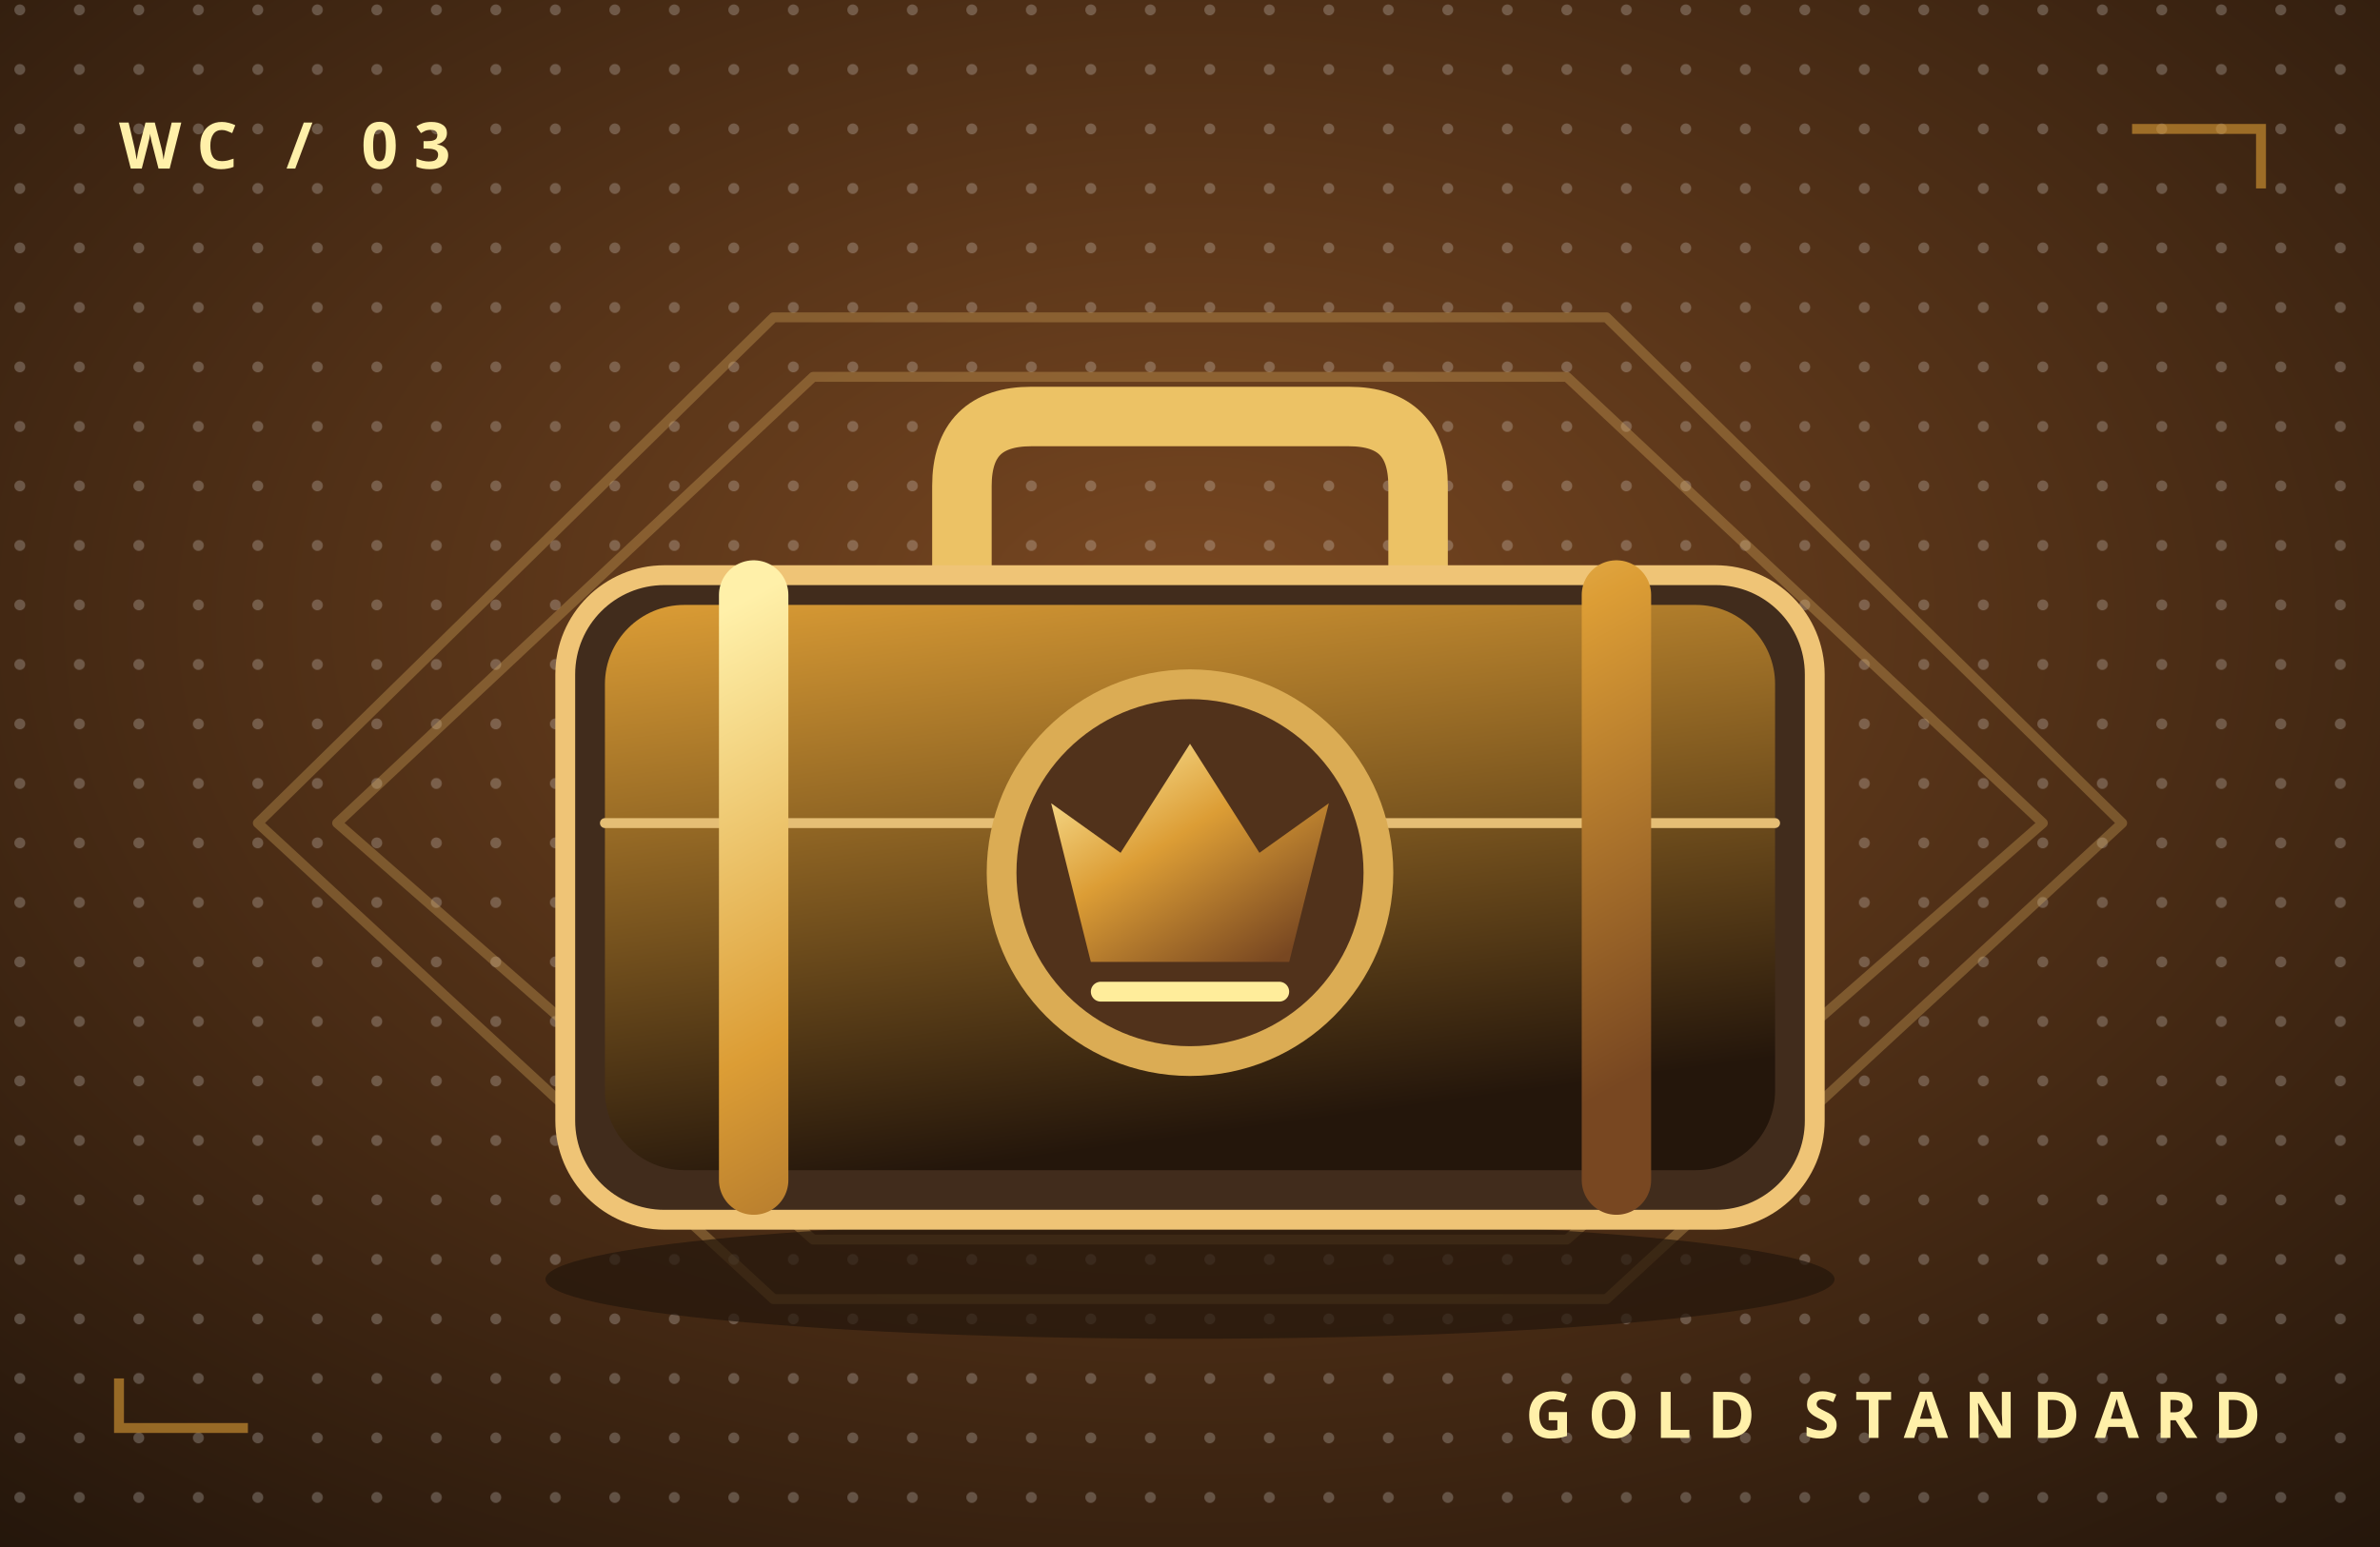
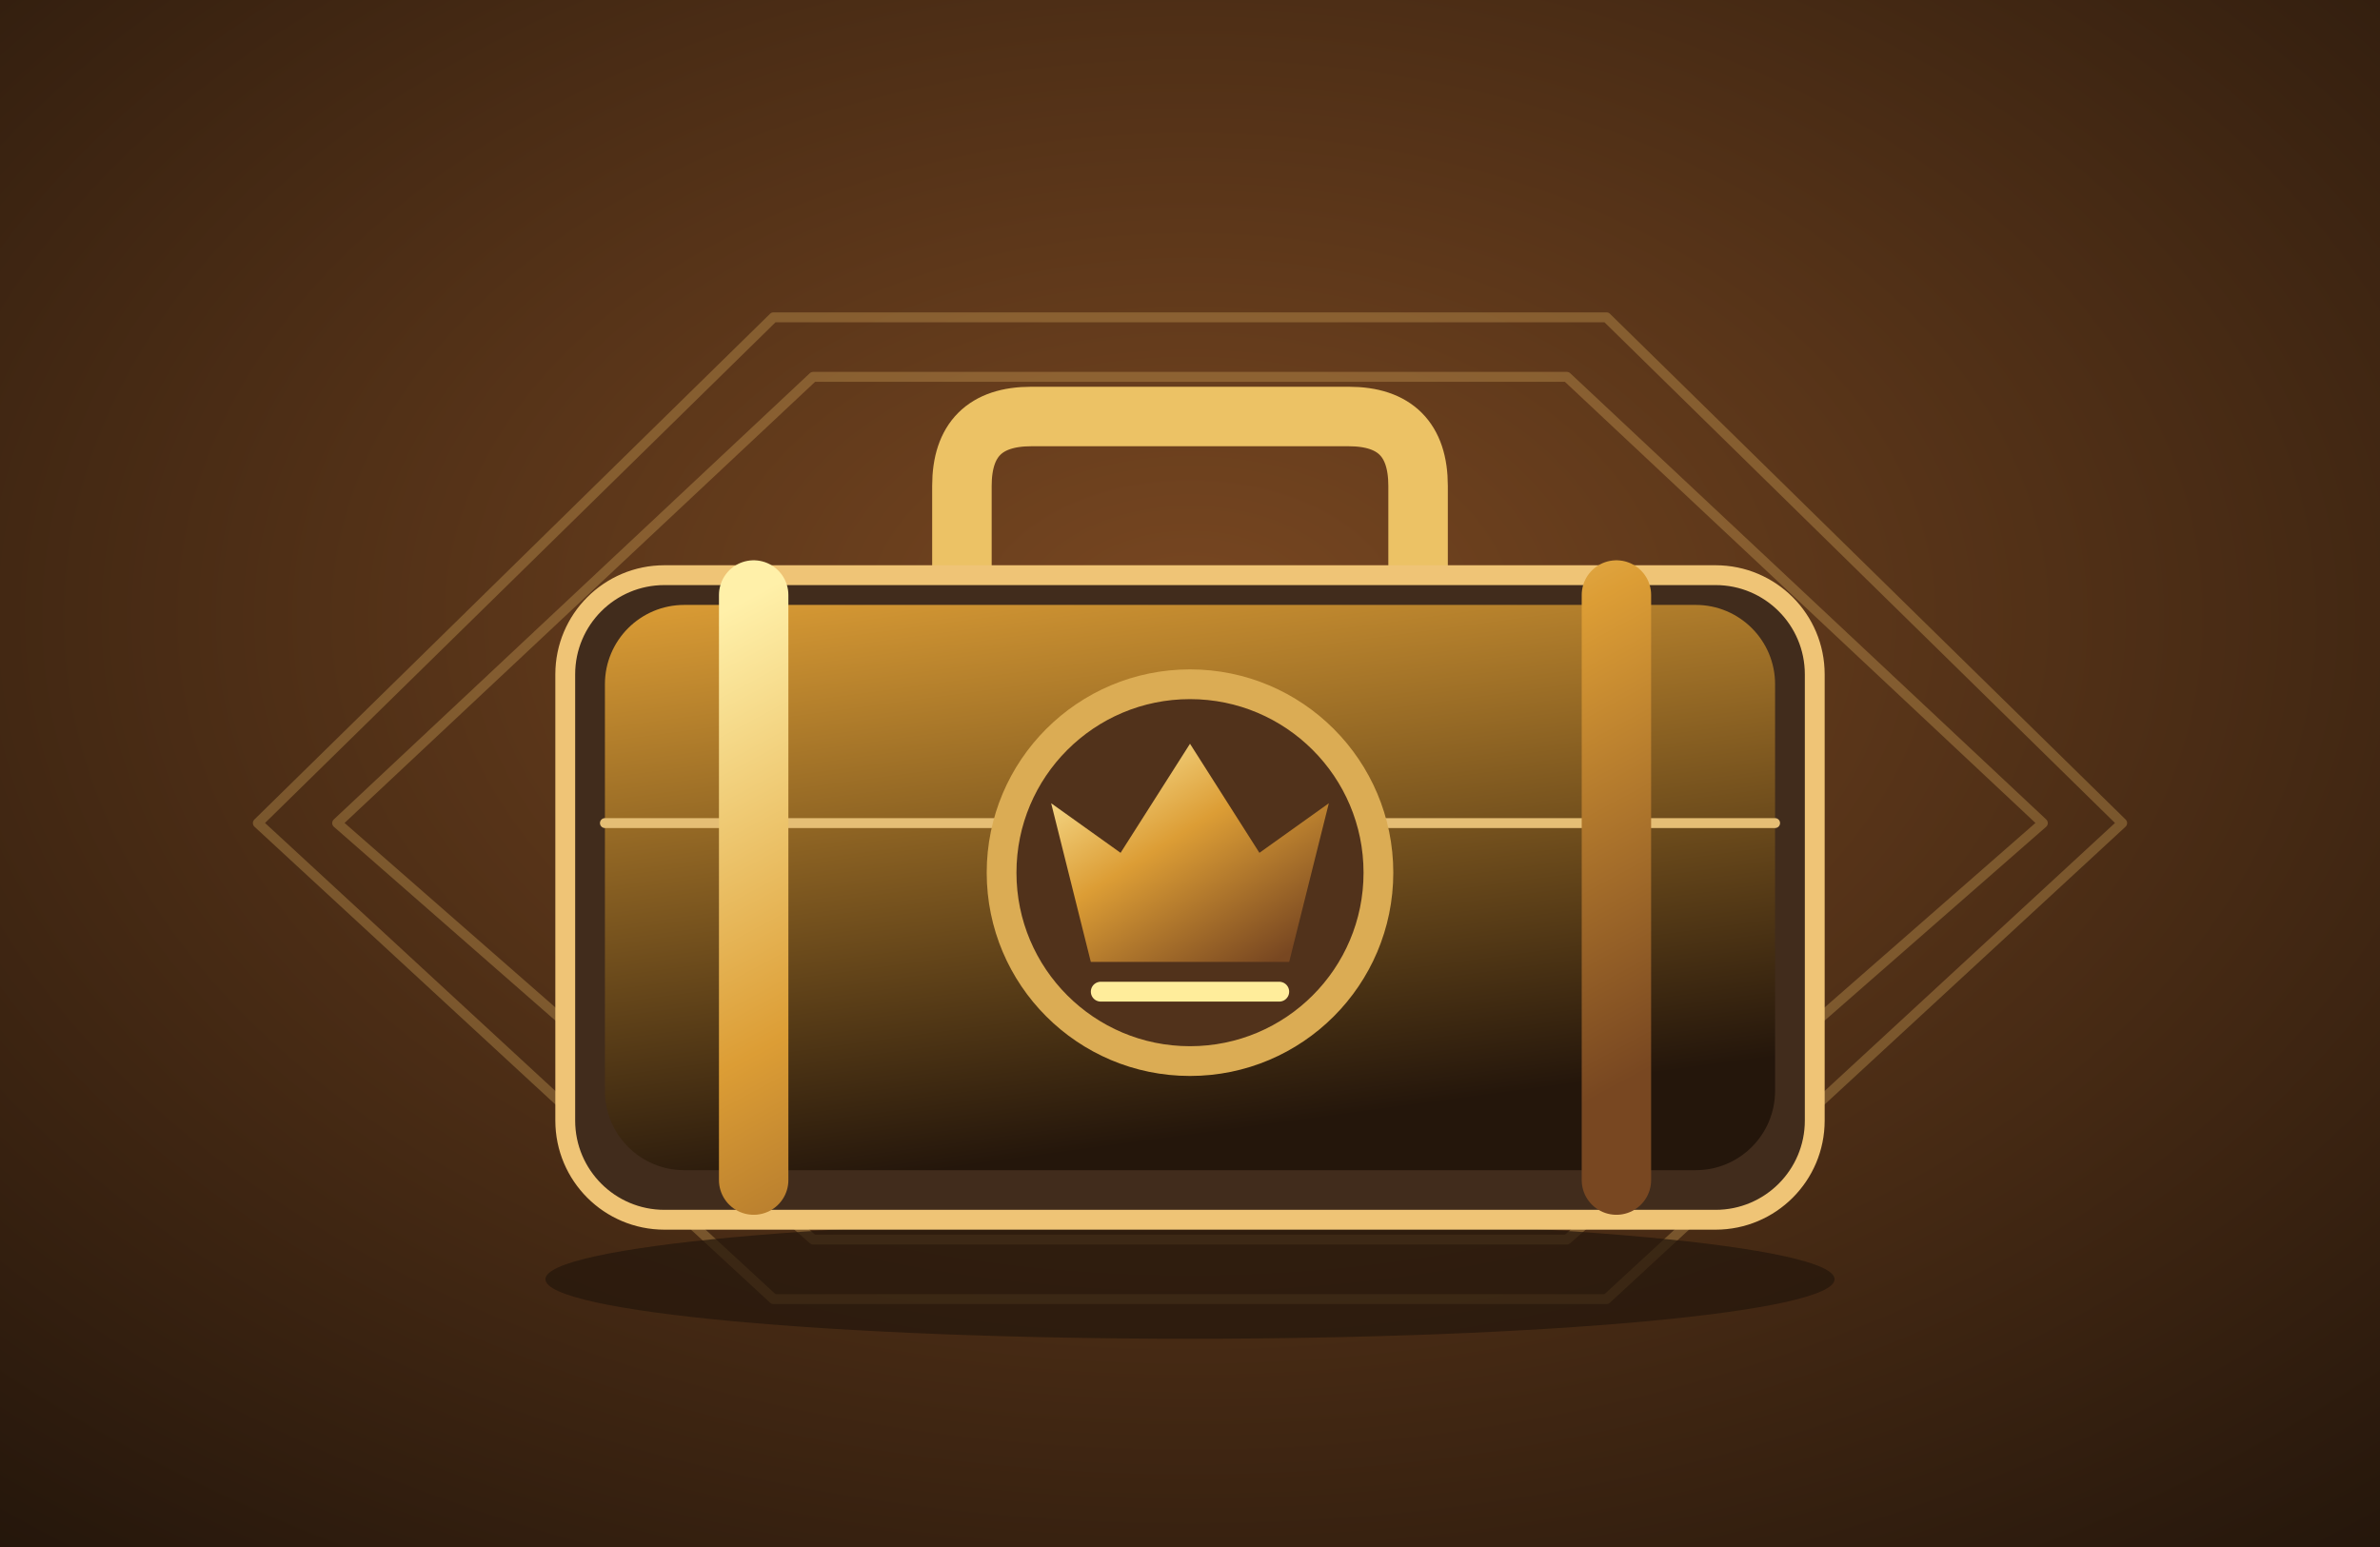
<svg xmlns="http://www.w3.org/2000/svg" viewBox="0 0 240 156" role="img">
  <defs>
    <radialGradient id="sky" cx="50%" cy="40%" r="78%">
      <stop stop-color="#784721" />
      <stop offset="1" stop-color="#24160b" />
    </radialGradient>
    <linearGradient id="metal" x1="0" y1="0" x2=".8" y2="1">
      <stop stop-color="#fff0a9" />
      <stop offset=".48" stop-color="#dc9d35" />
      <stop offset="1" stop-color="#784721" />
    </linearGradient>
    <linearGradient id="edge" x2=".28" y2="1">
      <stop stop-color="#dc9d35" />
      <stop offset="1" stop-color="#24160b" />
    </linearGradient>
-     <pattern id="grain" width="6" height="6" patternUnits="userSpaceOnUse">
-       <circle cx="2" cy="1" r=".55" fill="#fff" opacity=".22" />
-     </pattern>
  </defs>
  <rect width="240" height="156" fill="url(#sky)" />
-   <rect width="240" height="156" fill="url(#grain)" />
  <g stroke-linecap="round" stroke-linejoin="round">
    <g fill="none" stroke="#e6b966" opacity=".3">
      <path d="m26 83 52-51h84l52 51-52 48H78Z" />
      <path d="m34 83 48-45h76l48 45-48 42H82Z" />
    </g>
    <ellipse cx="120" cy="129" rx="65" ry="6" fill="#24160b" opacity=".72" />
    <path d="M97 62V49q0-7 7-7h32q7 0 7 7v11" fill="none" stroke="#ecc265" stroke-width="6" />
    <rect x="57" y="58" width="126" height="65" rx="10" fill="#412c1c" stroke="#efc476" stroke-width="2" />
    <rect x="61" y="61" width="118" height="57" rx="8" fill="url(#edge)" />
    <path d="M61 83h118" stroke="#e5be75" />
    <path d="M76 60v59m87-59v59" stroke="url(#metal)" stroke-width="7" />
    <circle cx="120" cy="88" r="19" fill="#51321b" stroke="#dbac54" stroke-width="3" />
    <path d="m106 81 7 5 7-11 7 11 7-5-4 16h-20Z" fill="url(#metal)" />
    <path d="M111 100h18" stroke="#ffed9b" stroke-width="2" />
  </g>
-   <g fill="#fff0a9" font-family="system-ui,sans-serif" font-weight="700" font-size="6.5" letter-spacing="1.6">
-     <text x="12" y="17">WC / 03</text>
-     <text x="228" y="145" text-anchor="end">GOLD STANDARD</text>
-   </g>
-   <path d="M12 139v5h13M228 19v-6h-13" fill="none" stroke="#dc9d35" opacity=".6" />
</svg>
